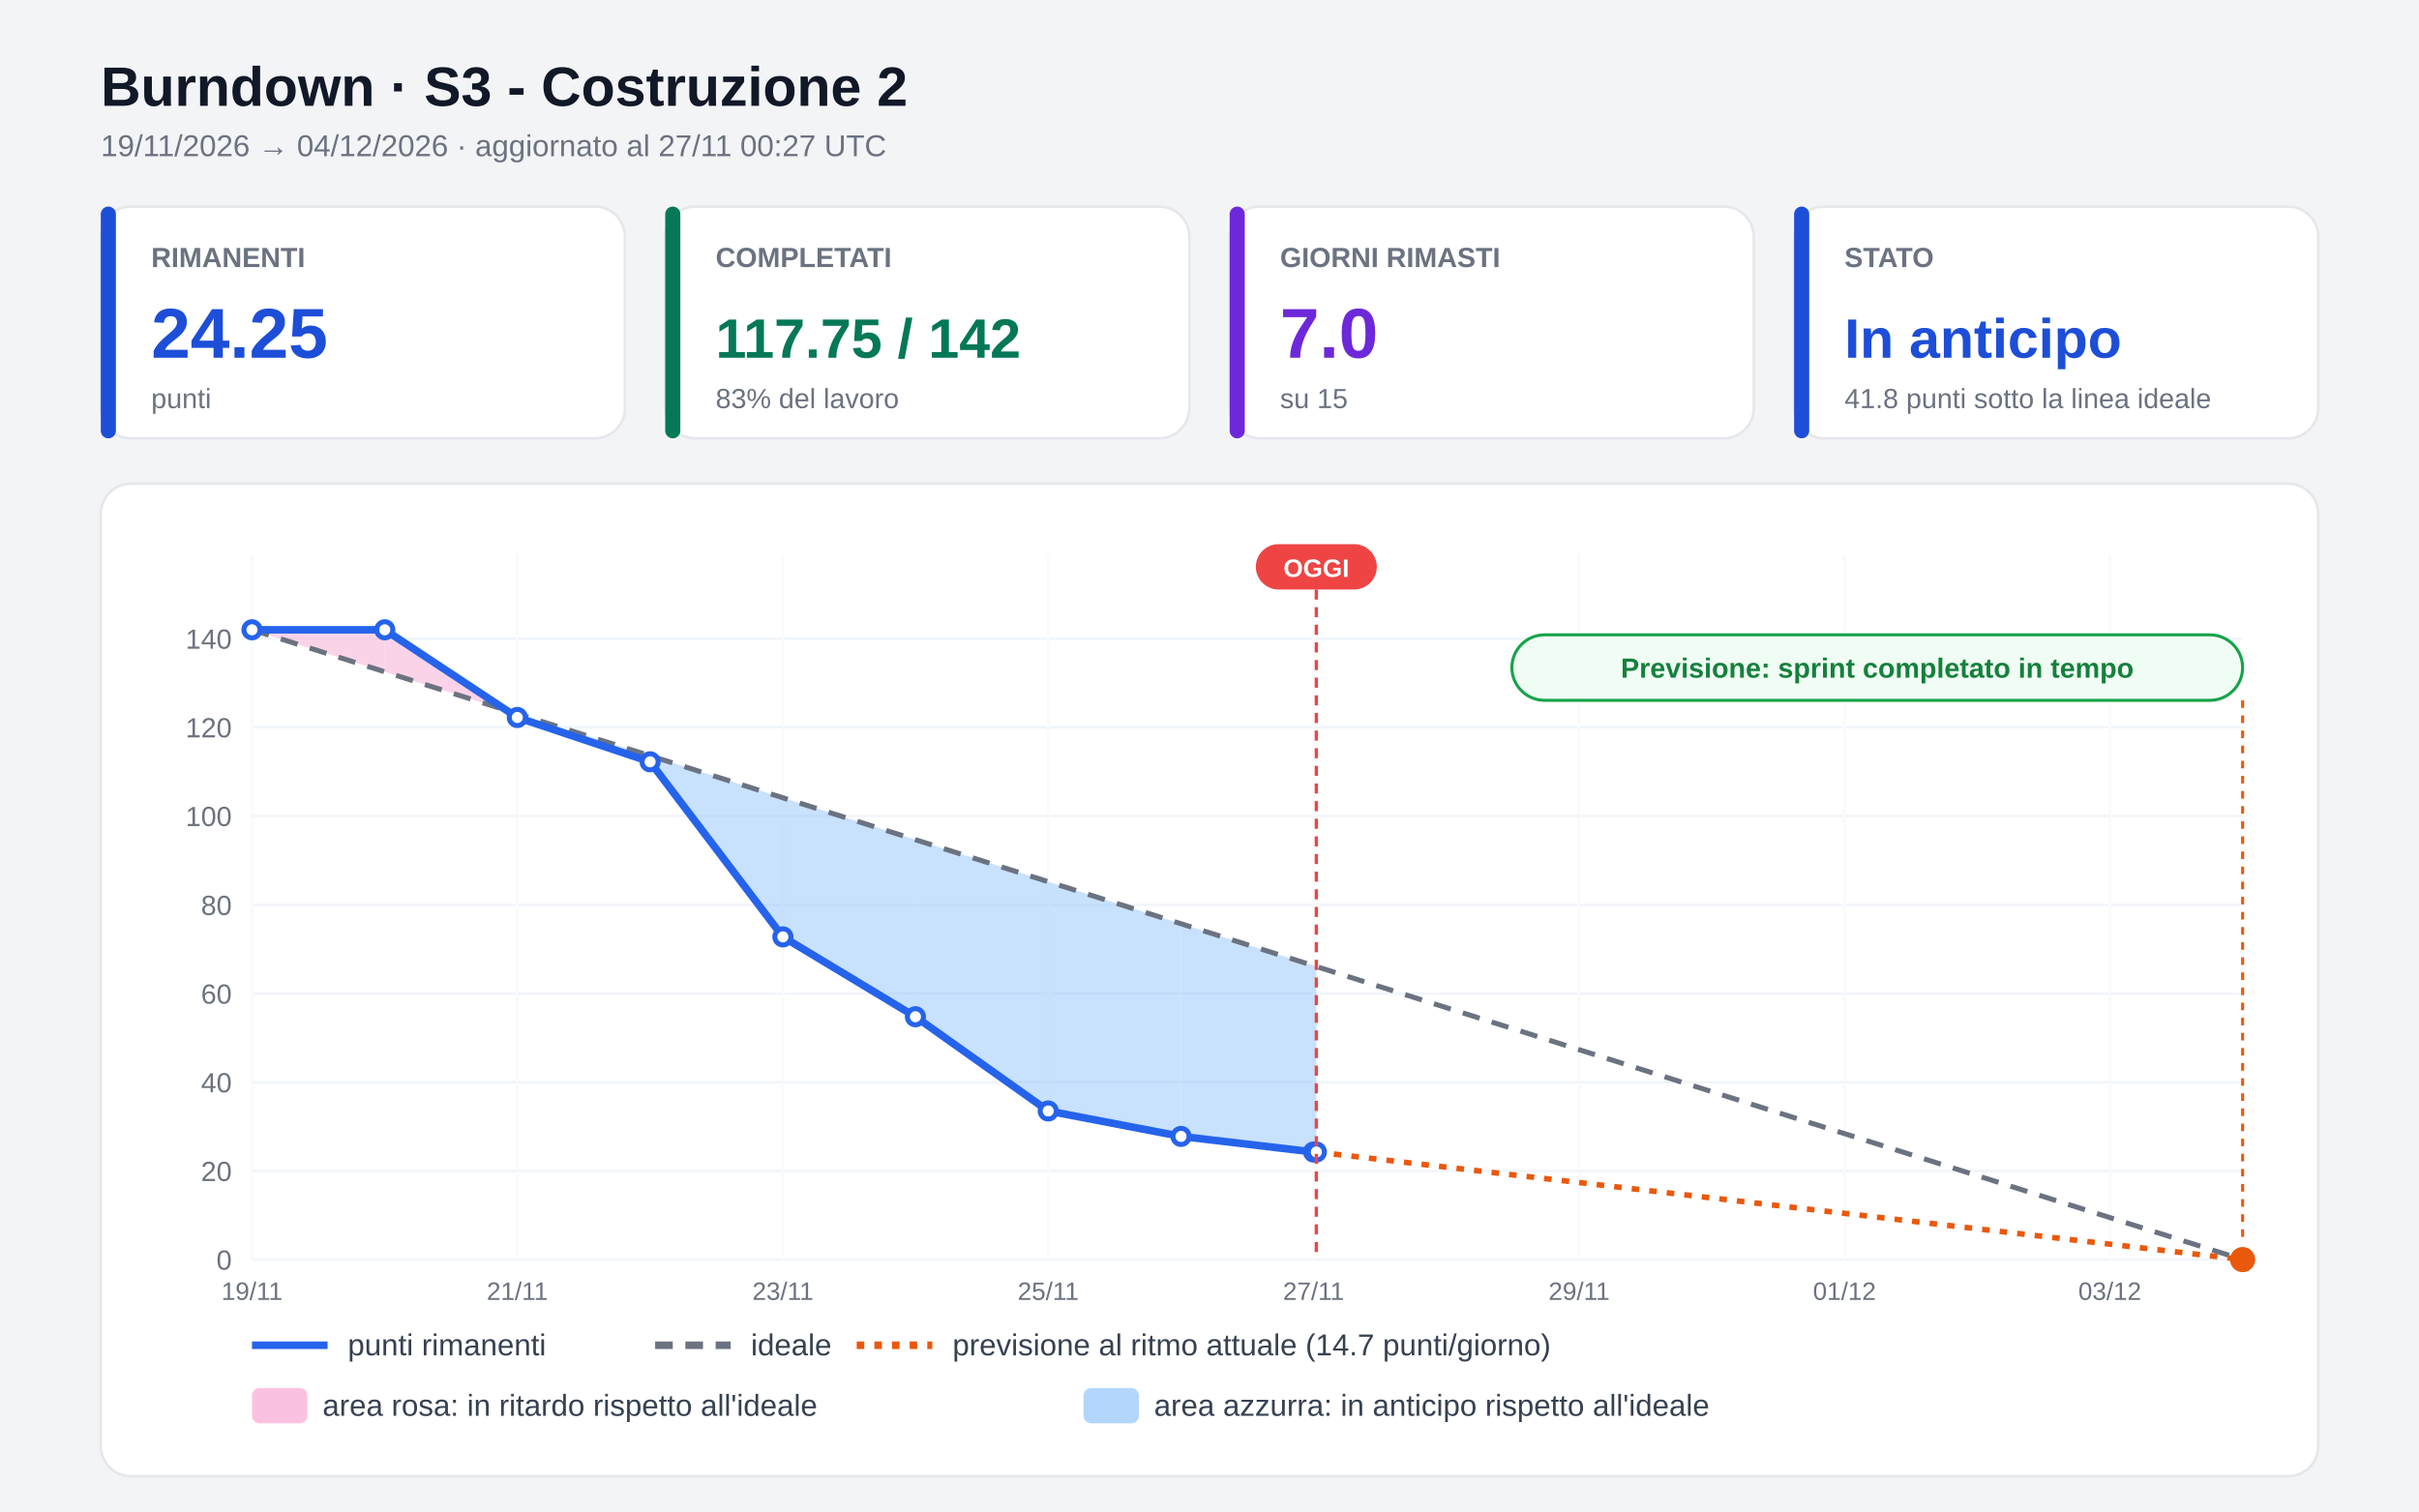
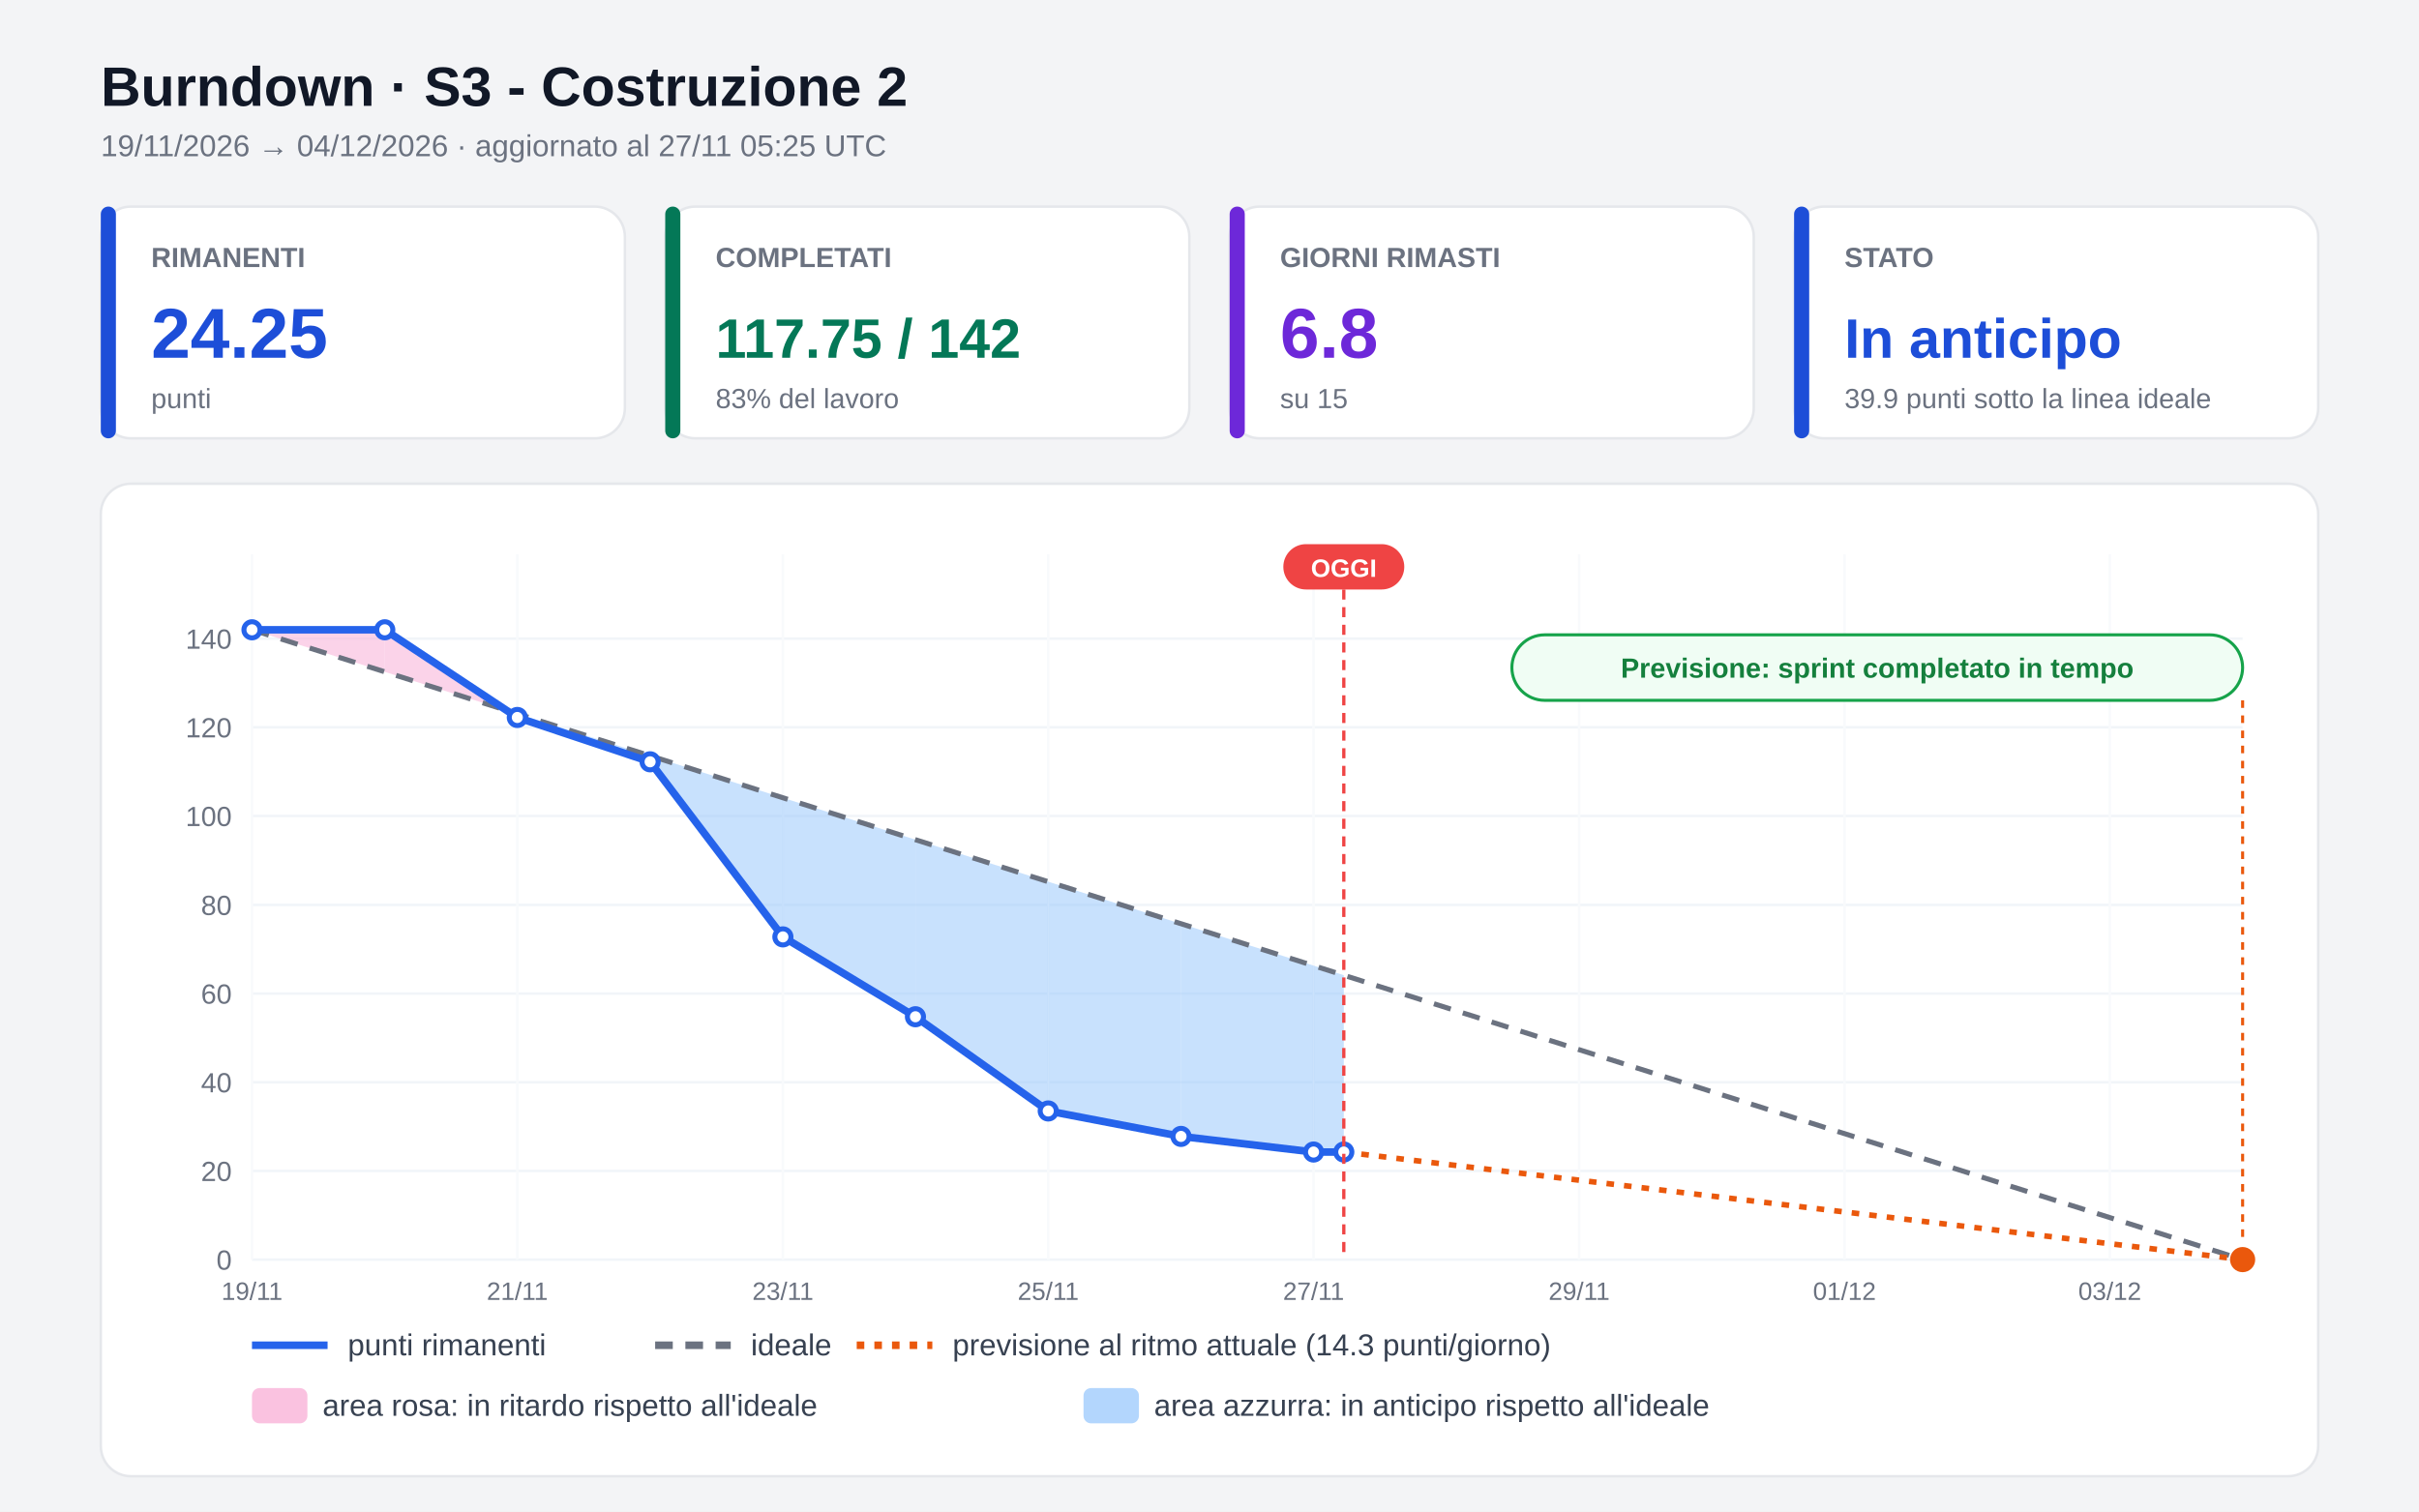
<svg xmlns="http://www.w3.org/2000/svg" viewBox="0 0 960 600" width="960" height="600" font-family="Arial">
  <rect width="960" height="600" fill="#f3f4f6" />
  <text x="40.0" y="42.0" font-size="22" text-anchor="start" fill="#111827" font-weight="bold">Burndown · S3 - Costruzione 2</text>
-   <text x="40.0" y="62.0" font-size="12" text-anchor="start" fill="#6b7280" font-weight="normal">19/11/2026 → 04/12/2026 · aggiornato al 27/11 00:27 UTC</text>
+   <text x="40.0" y="62.0" font-size="12" text-anchor="start" fill="#6b7280" font-weight="normal">19/11/2026 → 04/12/2026 · aggiornato al 27/11 05:25 UTC</text>
  <rect x="40.0" y="82.0" width="208.0" height="92.0" rx="12" fill="#ffffff" fill-opacity="1.0" stroke="#e5e7eb" stroke-width="1" />
  <rect x="40.0" y="82.0" width="6.0" height="92.0" rx="3" fill="#1d4ed8" fill-opacity="1.0" stroke="none" stroke-width="1" />
  <text x="60.0" y="106.0" font-size="11" text-anchor="start" fill="#6b7280" font-weight="bold">RIMANENTI</text>
  <text x="60.0" y="142.0" font-size="28" text-anchor="start" fill="#1d4ed8" font-weight="bold">24.25</text>
  <text x="60.0" y="162.0" font-size="11" text-anchor="start" fill="#6b7280" font-weight="normal">punti</text>
  <rect x="264.0" y="82.0" width="208.0" height="92.0" rx="12" fill="#ffffff" fill-opacity="1.0" stroke="#e5e7eb" stroke-width="1" />
  <rect x="264.0" y="82.0" width="6.0" height="92.0" rx="3" fill="#047857" fill-opacity="1.0" stroke="none" stroke-width="1" />
  <text x="284.0" y="106.0" font-size="11" text-anchor="start" fill="#6b7280" font-weight="bold">COMPLETATI</text>
  <text x="284.0" y="142.0" font-size="22" text-anchor="start" fill="#047857" font-weight="bold">117.75 / 142</text>
  <text x="284.0" y="162.0" font-size="11" text-anchor="start" fill="#6b7280" font-weight="normal">83% del lavoro</text>
  <rect x="488.0" y="82.0" width="208.0" height="92.0" rx="12" fill="#ffffff" fill-opacity="1.0" stroke="#e5e7eb" stroke-width="1" />
  <rect x="488.0" y="82.0" width="6.0" height="92.0" rx="3" fill="#6d28d9" fill-opacity="1.0" stroke="none" stroke-width="1" />
  <text x="508.0" y="106.0" font-size="11" text-anchor="start" fill="#6b7280" font-weight="bold">GIORNI RIMASTI</text>
-   <text x="508.0" y="142.0" font-size="28" text-anchor="start" fill="#6d28d9" font-weight="bold">7.0</text>
+   <text x="508.0" y="142.0" font-size="28" text-anchor="start" fill="#6d28d9" font-weight="bold">6.8</text>
  <text x="508.0" y="162.0" font-size="11" text-anchor="start" fill="#6b7280" font-weight="normal">su 15</text>
  <rect x="712.0" y="82.0" width="208.0" height="92.0" rx="12" fill="#ffffff" fill-opacity="1.0" stroke="#e5e7eb" stroke-width="1" />
  <rect x="712.0" y="82.0" width="6.0" height="92.0" rx="3" fill="#1d4ed8" fill-opacity="1.0" stroke="none" stroke-width="1" />
  <text x="732.0" y="106.0" font-size="11" text-anchor="start" fill="#6b7280" font-weight="bold">STATO</text>
  <text x="732.0" y="142.0" font-size="22" text-anchor="start" fill="#1d4ed8" font-weight="bold">In anticipo</text>
-   <text x="732.0" y="162.0" font-size="11" text-anchor="start" fill="#6b7280" font-weight="normal">41.8 punti sotto la linea ideale</text>
+   <text x="732.0" y="162.0" font-size="11" text-anchor="start" fill="#6b7280" font-weight="normal">39.9 punti sotto la linea ideale</text>
  <rect x="40.0" y="192.0" width="880.0" height="394.0" rx="12" fill="#ffffff" fill-opacity="1.0" stroke="#e5e7eb" stroke-width="1" />
  <line x1="100.0" y1="500.0" x2="890.0" y2="500.0" stroke="#f1f5f9" stroke-width="1" />
  <text x="92.0" y="504.0" font-size="11" text-anchor="end" fill="#6b7280" font-weight="normal">0</text>
  <line x1="100.0" y1="464.8" x2="890.0" y2="464.8" stroke="#f1f5f9" stroke-width="1" />
  <text x="92.0" y="468.8" font-size="11" text-anchor="end" fill="#6b7280" font-weight="normal">20</text>
  <line x1="100.0" y1="429.6" x2="890.0" y2="429.6" stroke="#f1f5f9" stroke-width="1" />
  <text x="92.0" y="433.6" font-size="11" text-anchor="end" fill="#6b7280" font-weight="normal">40</text>
  <line x1="100.0" y1="394.4" x2="890.0" y2="394.4" stroke="#f1f5f9" stroke-width="1" />
  <text x="92.0" y="398.4" font-size="11" text-anchor="end" fill="#6b7280" font-weight="normal">60</text>
  <line x1="100.0" y1="359.2" x2="890.0" y2="359.2" stroke="#f1f5f9" stroke-width="1" />
  <text x="92.0" y="363.2" font-size="11" text-anchor="end" fill="#6b7280" font-weight="normal">80</text>
  <line x1="100.0" y1="323.9" x2="890.0" y2="323.9" stroke="#f1f5f9" stroke-width="1" />
  <text x="92.0" y="327.9" font-size="11" text-anchor="end" fill="#6b7280" font-weight="normal">100</text>
  <line x1="100.0" y1="288.7" x2="890.0" y2="288.7" stroke="#f1f5f9" stroke-width="1" />
  <text x="92.0" y="292.7" font-size="11" text-anchor="end" fill="#6b7280" font-weight="normal">120</text>
  <line x1="100.0" y1="253.5" x2="890.0" y2="253.5" stroke="#f1f5f9" stroke-width="1" />
  <text x="92.0" y="257.5" font-size="11" text-anchor="end" fill="#6b7280" font-weight="normal">140</text>
  <line x1="100.0" y1="220.0" x2="100.0" y2="500.0" stroke="#f8fafc" stroke-width="1" />
  <text x="100.0" y="516.0" font-size="10" text-anchor="middle" fill="#6b7280" font-weight="normal">19/11</text>
  <line x1="205.3" y1="220.0" x2="205.3" y2="500.0" stroke="#f8fafc" stroke-width="1" />
  <text x="205.3" y="516.0" font-size="10" text-anchor="middle" fill="#6b7280" font-weight="normal">21/11</text>
  <line x1="310.7" y1="220.0" x2="310.7" y2="500.0" stroke="#f8fafc" stroke-width="1" />
  <text x="310.7" y="516.0" font-size="10" text-anchor="middle" fill="#6b7280" font-weight="normal">23/11</text>
  <line x1="416.0" y1="220.0" x2="416.0" y2="500.0" stroke="#f8fafc" stroke-width="1" />
  <text x="416.0" y="516.0" font-size="10" text-anchor="middle" fill="#6b7280" font-weight="normal">25/11</text>
  <line x1="521.3" y1="220.0" x2="521.3" y2="500.0" stroke="#f8fafc" stroke-width="1" />
  <text x="521.3" y="516.0" font-size="10" text-anchor="middle" fill="#6b7280" font-weight="normal">27/11</text>
  <line x1="626.7" y1="220.0" x2="626.7" y2="500.0" stroke="#f8fafc" stroke-width="1" />
  <text x="626.7" y="516.0" font-size="10" text-anchor="middle" fill="#6b7280" font-weight="normal">29/11</text>
  <line x1="732.0" y1="220.0" x2="732.0" y2="500.0" stroke="#f8fafc" stroke-width="1" />
  <text x="732.0" y="516.0" font-size="10" text-anchor="middle" fill="#6b7280" font-weight="normal">01/12</text>
  <line x1="837.3" y1="220.0" x2="837.3" y2="500.0" stroke="#f8fafc" stroke-width="1" />
  <text x="837.3" y="516.0" font-size="10" text-anchor="middle" fill="#6b7280" font-weight="normal">03/12</text>
  <polygon points="100.0,250.0 152.7,250.0 152.7,266.7 100.0,250.0" fill="#f9a8d4" fill-opacity="0.5" stroke="none" stroke-width="1.5" stroke-linejoin="round" />
  <polygon points="152.7,250.0 201.2,282.0 152.7,266.7" fill="#f9a8d4" fill-opacity="0.5" stroke="none" stroke-width="1.5" stroke-linejoin="round" />
  <polygon points="201.2,282.0 205.3,284.8 205.3,283.3" fill="#93c5fd" fill-opacity="0.5" stroke="none" stroke-width="1.5" stroke-linejoin="round" />
  <polygon points="205.3,284.8 258.0,302.4 258.0,300.0 205.3,283.3" fill="#93c5fd" fill-opacity="0.5" stroke="none" stroke-width="1.5" stroke-linejoin="round" />
  <polygon points="258.0,302.4 310.7,371.9 310.7,316.7 258.0,300.0" fill="#93c5fd" fill-opacity="0.5" stroke="none" stroke-width="1.5" stroke-linejoin="round" />
  <polygon points="310.7,371.9 363.3,403.6 363.3,333.3 310.7,316.7" fill="#93c5fd" fill-opacity="0.5" stroke="none" stroke-width="1.5" stroke-linejoin="round" />
  <polygon points="363.3,403.6 416.0,441.0 416.0,350.0 363.3,333.3" fill="#93c5fd" fill-opacity="0.5" stroke="none" stroke-width="1.5" stroke-linejoin="round" />
  <polygon points="416.0,441.0 468.7,451.1 468.7,366.7 416.0,350.0" fill="#93c5fd" fill-opacity="0.5" stroke="none" stroke-width="1.5" stroke-linejoin="round" />
  <polygon points="468.7,451.1 521.3,457.3 521.3,383.3 468.7,366.7" fill="#93c5fd" fill-opacity="0.5" stroke="none" stroke-width="1.5" stroke-linejoin="round" />
-   <polygon points="521.3,457.3 522.4,457.3 522.4,383.7 521.3,383.3" fill="#93c5fd" fill-opacity="0.5" stroke="none" stroke-width="1.5" stroke-linejoin="round" />
+   <polygon points="521.3,457.3 533.3,457.3 533.3,387.1 521.3,383.3" fill="#93c5fd" fill-opacity="0.5" stroke="none" stroke-width="1.5" stroke-linejoin="round" />
  <polyline points="100.0,250.0 890.0,500.0" fill="none" fill-opacity="1.0" stroke="#6b7280" stroke-width="2" stroke-linejoin="round" stroke-dasharray="7 5" />
-   <polyline points="522.4,457.3 890.0,500.0" fill="none" fill-opacity="1.0" stroke="#ea580c" stroke-width="2.2" stroke-linejoin="round" stroke-dasharray="3 4" />
-   <polyline points="100.0,250.0 152.7,250.0 205.3,284.8 258.0,302.4 310.7,371.9 363.3,403.6 416.0,441.0 468.7,451.1 521.3,457.3 522.4,457.3" fill="none" fill-opacity="1.0" stroke="#2563eb" stroke-width="3" stroke-linejoin="round" />
+   <polyline points="533.3,457.3 890.0,500.0" fill="none" fill-opacity="1.0" stroke="#ea580c" stroke-width="2.2" stroke-linejoin="round" stroke-dasharray="3 4" />
+   <polyline points="100.0,250.0 152.7,250.0 205.3,284.8 258.0,302.4 310.7,371.9 363.3,403.6 416.0,441.0 468.7,451.1 521.3,457.3 533.3,457.3" fill="none" fill-opacity="1.0" stroke="#2563eb" stroke-width="3" stroke-linejoin="round" />
  <circle cx="100.0" cy="250.0" r="3.2" fill="#ffffff" stroke="#2563eb" stroke-width="2" />
  <circle cx="152.7" cy="250.0" r="3.2" fill="#ffffff" stroke="#2563eb" stroke-width="2" />
  <circle cx="205.3" cy="284.8" r="3.2" fill="#ffffff" stroke="#2563eb" stroke-width="2" />
  <circle cx="258.0" cy="302.4" r="3.2" fill="#ffffff" stroke="#2563eb" stroke-width="2" />
  <circle cx="310.7" cy="371.9" r="3.2" fill="#ffffff" stroke="#2563eb" stroke-width="2" />
  <circle cx="363.3" cy="403.6" r="3.2" fill="#ffffff" stroke="#2563eb" stroke-width="2" />
  <circle cx="416.0" cy="441.0" r="3.2" fill="#ffffff" stroke="#2563eb" stroke-width="2" />
  <circle cx="468.7" cy="451.1" r="3.2" fill="#ffffff" stroke="#2563eb" stroke-width="2" />
  <circle cx="521.3" cy="457.3" r="3.2" fill="#ffffff" stroke="#2563eb" stroke-width="2" />
-   <circle cx="522.4" cy="457.3" r="3.2" fill="#ffffff" stroke="#2563eb" stroke-width="2" />
-   <line x1="522.4" y1="220.0" x2="522.4" y2="500.0" stroke="#ef4444" stroke-width="1.3" stroke-dasharray="4 3" />
-   <rect x="498.4" y="216.0" width="48.0" height="18.0" rx="9" fill="#ef4444" fill-opacity="1.0" stroke="none" stroke-width="1" />
-   <text x="522.4" y="229.0" font-size="10" text-anchor="middle" fill="#ffffff" font-weight="bold">OGGI</text>
+   <circle cx="533.3" cy="457.3" r="3.2" fill="#ffffff" stroke="#2563eb" stroke-width="2" />
+   <line x1="533.3" y1="220.0" x2="533.3" y2="500.0" stroke="#ef4444" stroke-width="1.3" stroke-dasharray="4 3" />
+   <rect x="509.3" y="216.0" width="48.0" height="18.0" rx="9" fill="#ef4444" fill-opacity="1.0" stroke="none" stroke-width="1" />
+   <text x="533.3" y="229.0" font-size="10" text-anchor="middle" fill="#ffffff" font-weight="bold">OGGI</text>
  <circle cx="890.0" cy="500.0" r="5" fill="#ea580c" />
  <line x1="890.0" y1="278.0" x2="890.0" y2="494.0" stroke="#ea580c" stroke-width="1.2" stroke-dasharray="3 3" />
  <rect x="600.0" y="252.0" width="290.0" height="26.0" rx="13" fill="#f0fdf4" fill-opacity="1.0" stroke="#16a34a" stroke-width="1.2" />
  <text x="745.0" y="269.0" font-size="11" text-anchor="middle" fill="#15803d" font-weight="bold">Previsione: sprint completato in tempo</text>
  <line x1="100.0" y1="534.0" x2="130.0" y2="534.0" stroke="#2563eb" stroke-width="3" />
  <text x="138.0" y="538.0" font-size="12" text-anchor="start" fill="#374151" font-weight="normal">punti rimanenti</text>
  <line x1="260.0" y1="534.0" x2="290.0" y2="534.0" stroke="#6b7280" stroke-width="3" stroke-dasharray="7 5" />
  <text x="298.0" y="538.0" font-size="12" text-anchor="start" fill="#374151" font-weight="normal">ideale</text>
  <line x1="340.0" y1="534.0" x2="370.0" y2="534.0" stroke="#ea580c" stroke-width="3" stroke-dasharray="3 4" />
-   <text x="378.0" y="538.0" font-size="12" text-anchor="start" fill="#374151" font-weight="normal">previsione al ritmo attuale (14.7 punti/giorno)</text>
+   <text x="378.0" y="538.0" font-size="12" text-anchor="start" fill="#374151" font-weight="normal">previsione al ritmo attuale (14.3 punti/giorno)</text>
  <rect x="100.0" y="551.0" width="22.0" height="14.0" rx="3" fill="#f9a8d4" fill-opacity="0.7" stroke="none" stroke-width="1" />
  <text x="128.0" y="562.0" font-size="12" text-anchor="start" fill="#374151" font-weight="normal">area rosa: in ritardo rispetto all'ideale</text>
  <rect x="430.0" y="551.0" width="22.0" height="14.0" rx="3" fill="#93c5fd" fill-opacity="0.7" stroke="none" stroke-width="1" />
  <text x="458.0" y="562.0" font-size="12" text-anchor="start" fill="#374151" font-weight="normal">area azzurra: in anticipo rispetto all'ideale</text>
</svg>
